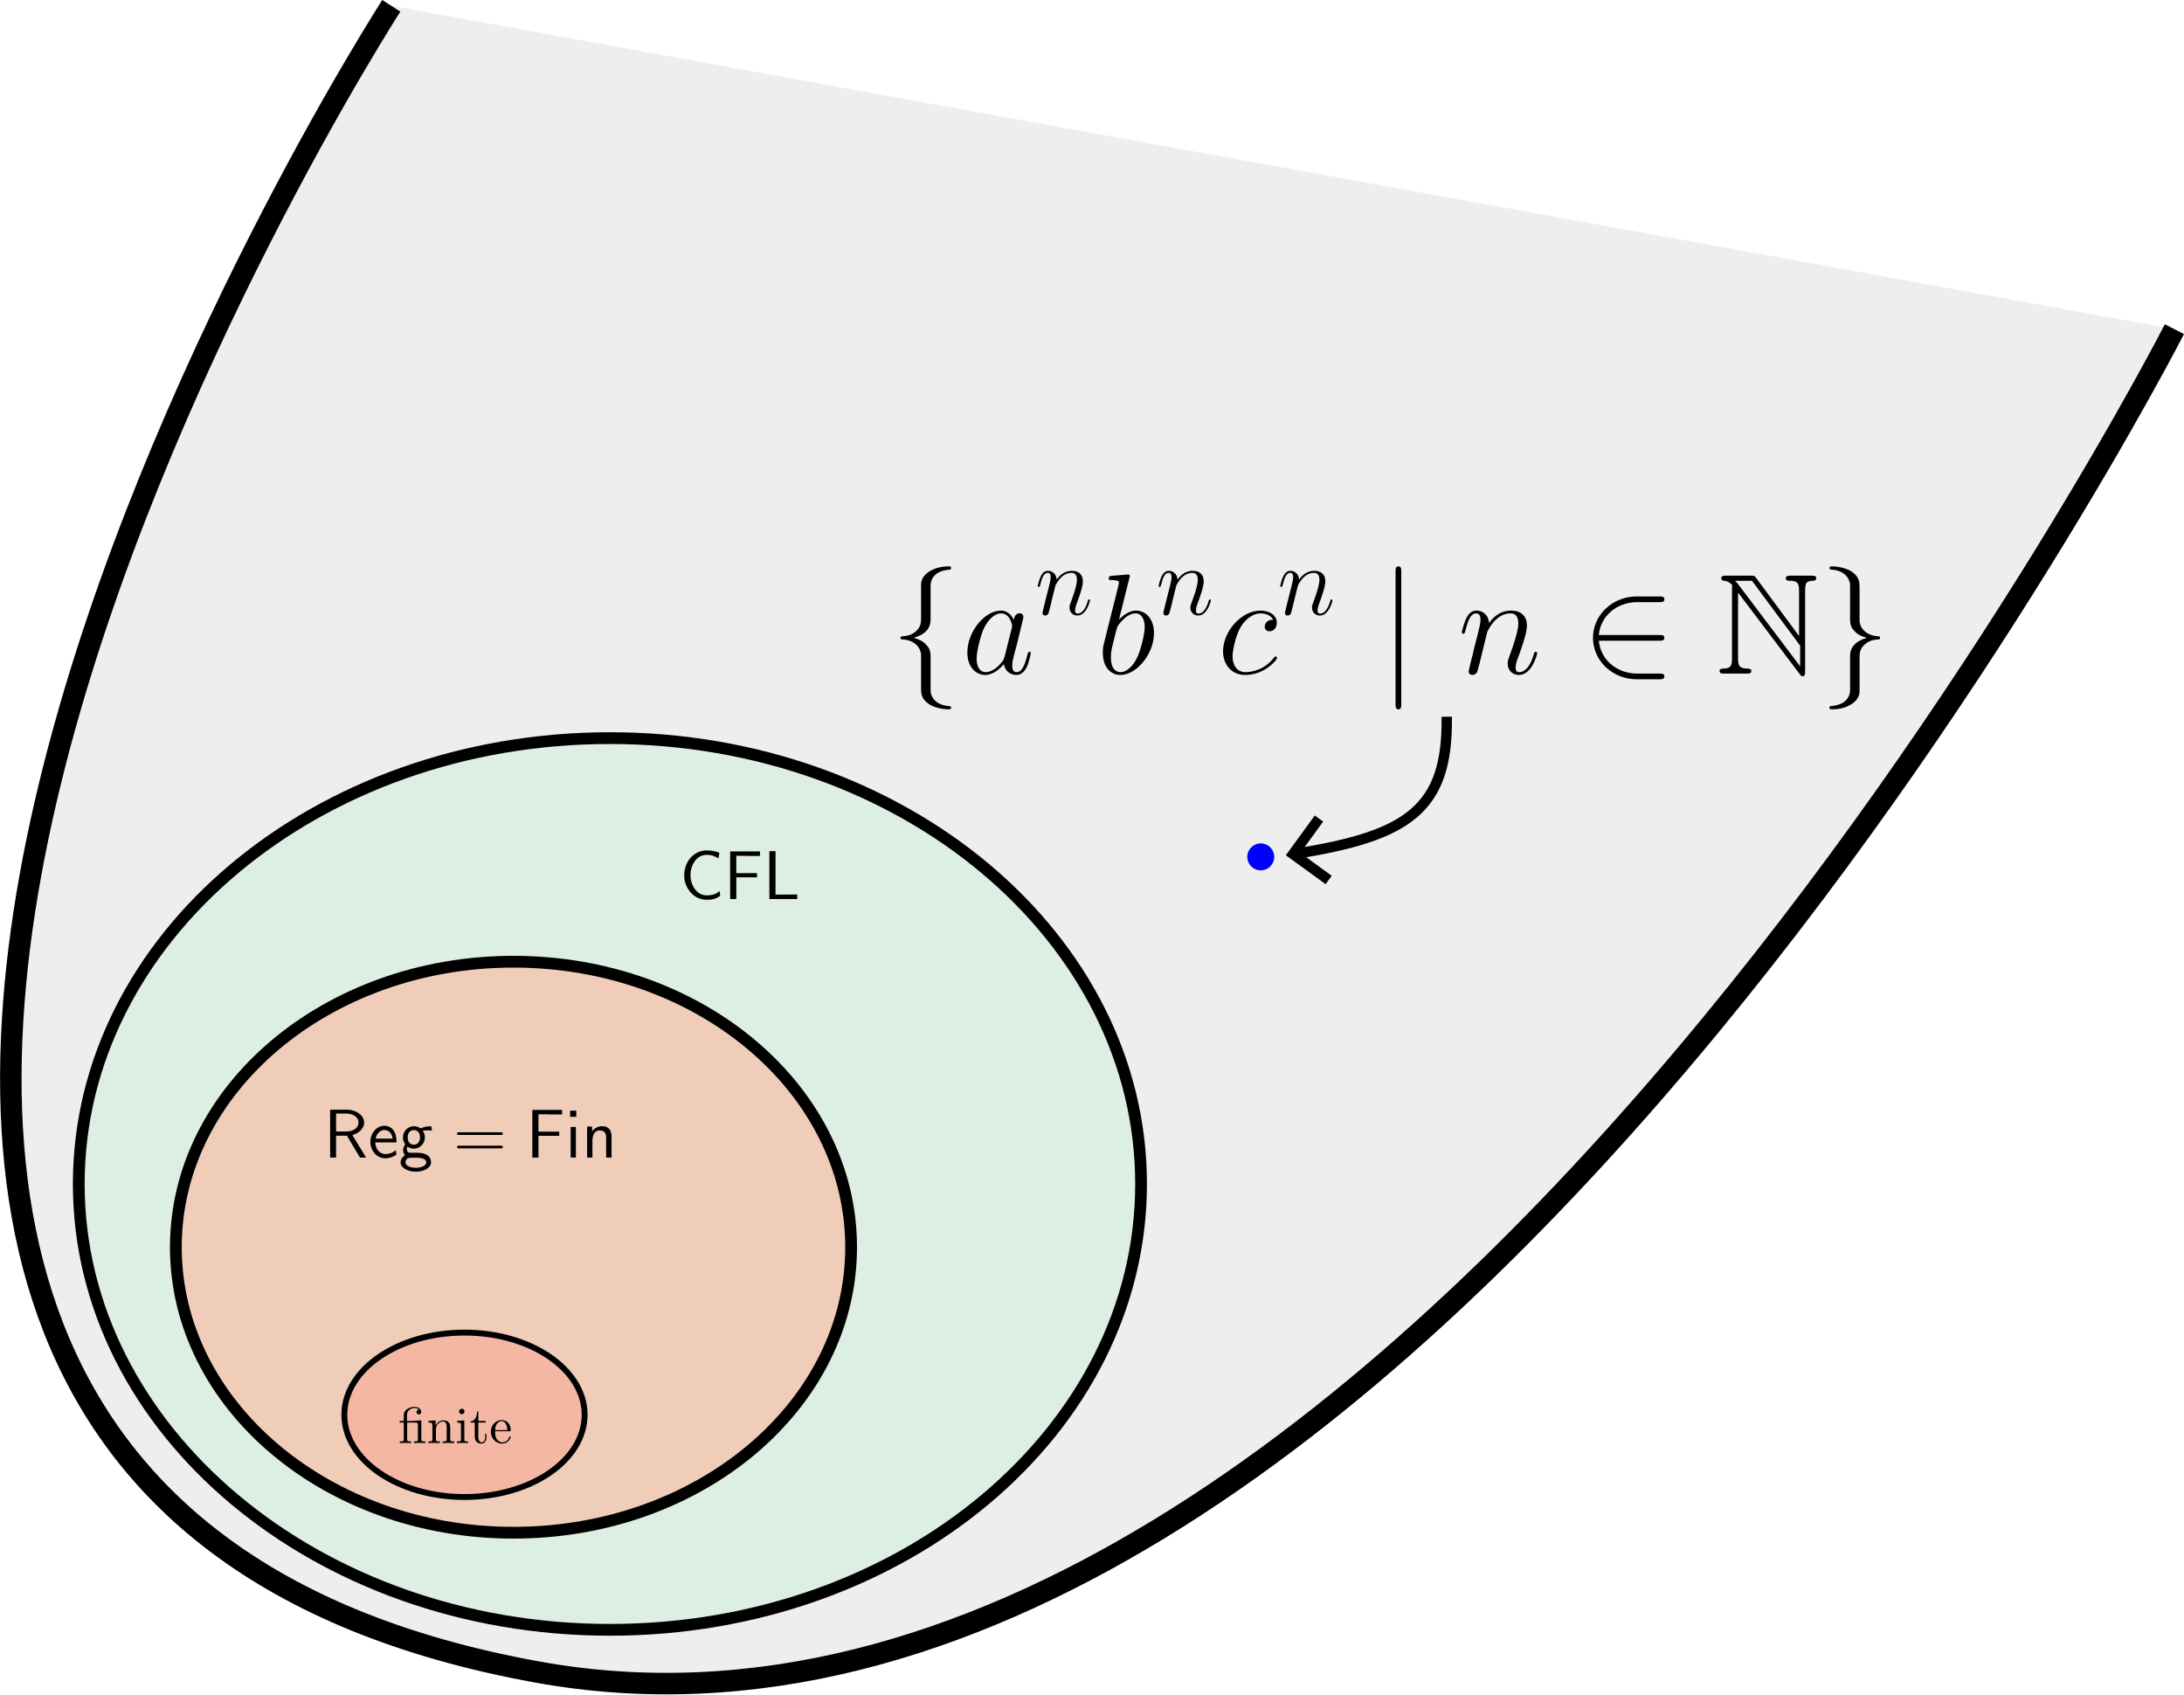
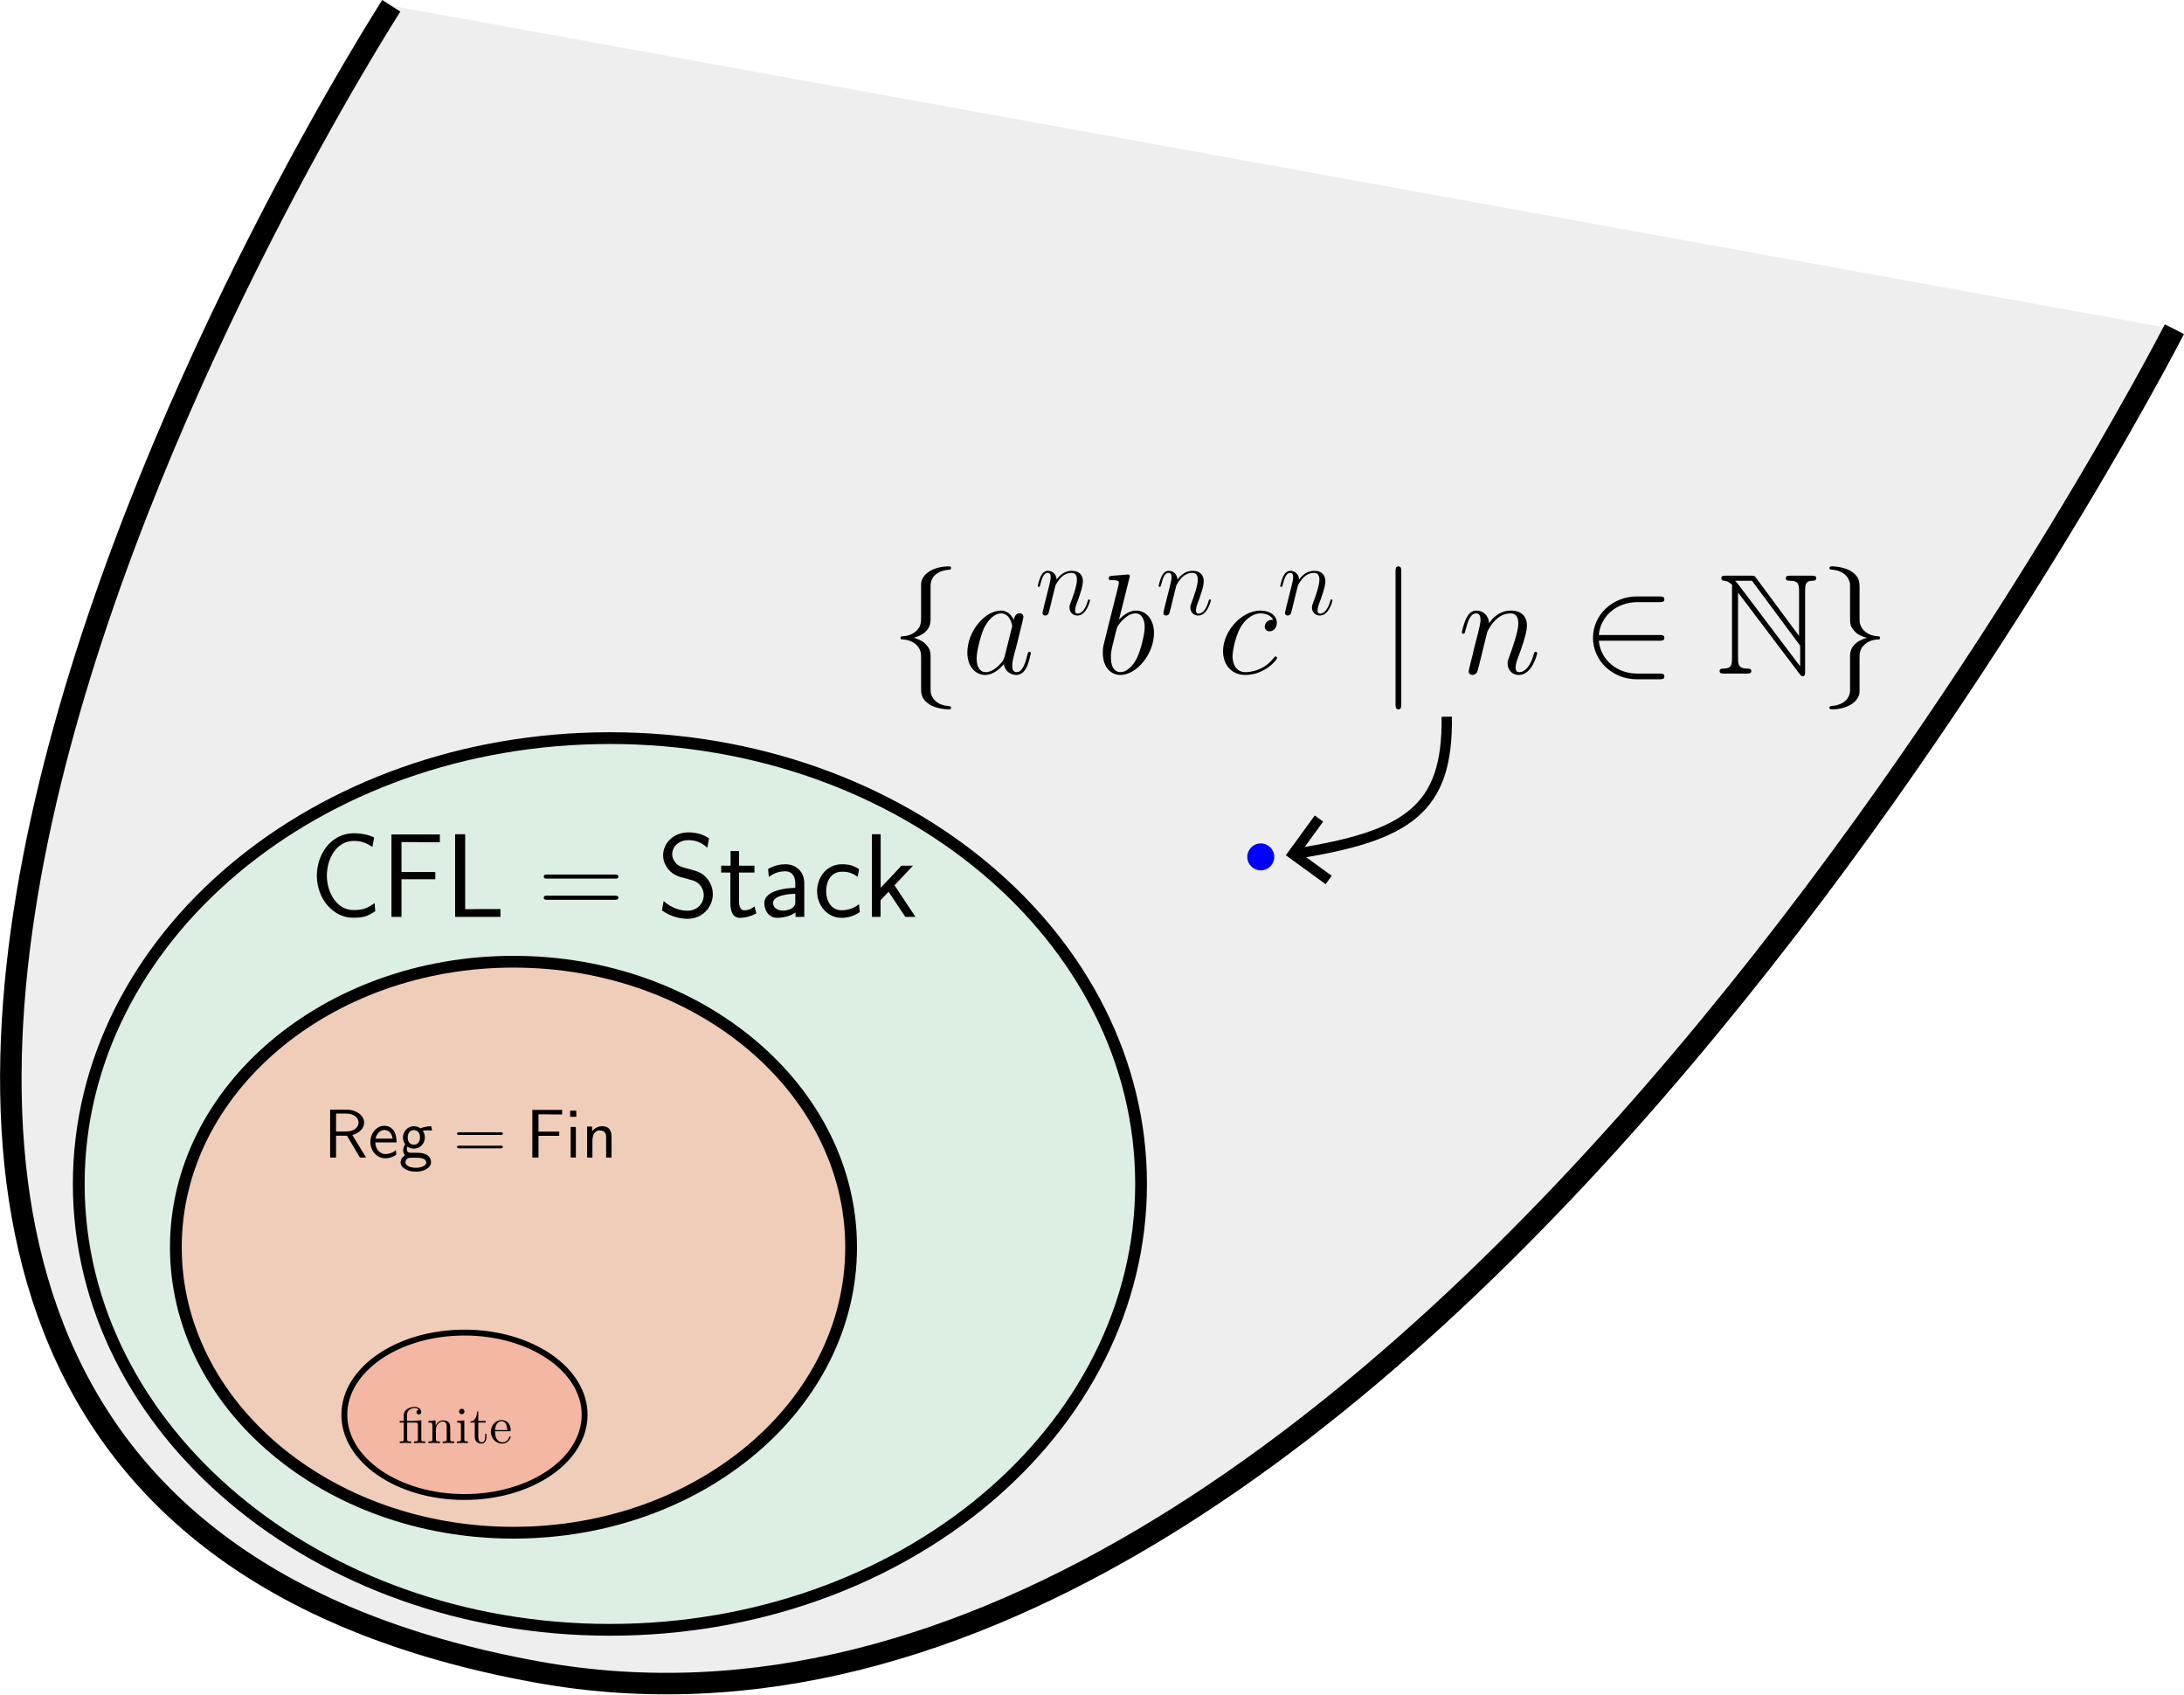
<svg xmlns="http://www.w3.org/2000/svg" width="111.454mm" height="86.455mm" viewBox="0 0 111.454 86.455" version="1.1" id="svg1">
  <defs id="defs1">
    <marker style="overflow:visible" id="ArrowWide" refX="0" refY="0" orient="auto-start-reverse" markerWidth="1" markerHeight="1" viewBox="0 0 1 1" preserveAspectRatio="xMidYMid">
      <path style="fill:none;stroke:context-stroke;stroke-width:1;stroke-linecap:butt" d="M 3,-3 0,0 3,3" transform="rotate(180,0.125,0)" id="path35" />
    </marker>
  </defs>
-   <g id="layer1" transform="translate(-16.95184,15.40182)">
+   <g id="layer1" transform="translate(-16.9518, 15.4018)">
    <path style="opacity:1;fill:#000e00;fill-opacity:0.072;stroke:#000000;stroke-width:1.097;stroke-dasharray:none;stroke-opacity:1" d="m 36.921,-15.105 c 0,0 -48.289,74.91 7.437,85.017 C 88.725,77.96 127.917,1.394 127.917,1.394" id="path1" />
    <ellipse style="opacity:1;fill:#00ff59;fill-opacity:0.072;stroke:#000000;stroke-width:0.6;stroke-dasharray:none;stroke-opacity:1" id="path4" ry="22.75" rx="27.106" cy="45.011" cx="48.077" />
    <ellipse style="opacity:1;fill:#ffb297;fill-opacity:0.548;stroke:#000000;stroke-width:0.6;stroke-dasharray:none;stroke-opacity:1" id="path2" cx="43.156" cy="48.238" rx="17.23" ry="14.568" />
    <g transform="translate(33.79889,41.22017)" id="g2">
      <g fill="#000000" fill-opacity="1" id="g9" transform="matrix(0.352778,0,0,0.352778,-1.03933,-0.701719)">
        <g id="use7" transform="translate(1.993,8.911)">
          <path d="M 4.172,-3.25 C 5.203,-3.547 5.875,-4.25 5.875,-5.062 5.875,-6.047 4.781,-6.922 3.359,-6.922 H 0.953 V 0 H 1.812 V -3.156 H 3.391 L 5.266,0 H 6.156 Z M 1.812,-3.766 v -2.594 H 3.25 c 1.156,0 1.812,0.594 1.812,1.297 0,0.703 -0.641,1.297 -1.812,1.297 z m 0,0" id="path13" />
        </g>
        <g id="use8" transform="translate(8.426847,8.911)">
          <path d="M 4.125,-2.188 C 4.125,-2.516 4.109,-3.266 3.734,-3.875 3.312,-4.484 2.719,-4.594 2.359,-4.594 1.25,-4.594 0.344,-3.531 0.344,-2.25 c 0,1.312 0.969,2.359 2.156,2.359 0.625,0 1.203,-0.234 1.594,-0.516 L 4.031,-1.062 C 3.406,-0.531 2.734,-0.5 2.516,-0.5 1.719,-0.5 1.078,-1.203 1.047,-2.188 Z M 1.094,-2.734 c 0.156,-0.75 0.688,-1.25 1.266,-1.25 0.516,0 1.062,0.328 1.203,1.25 z m 0,0" id="path14" />
        </g>
        <g id="use9" transform="translate(12.85423,8.911)">
          <path d="M 3.516,-3.891 C 3.734,-3.891 4,-3.938 4.25,-3.938 c 0.172,0 0.562,0.031 0.578,0.031 l -0.109,-0.625 c -0.688,0 -1.266,0.188 -1.562,0.312 -0.219,-0.172 -0.547,-0.312 -0.953,-0.312 -0.859,0 -1.578,0.719 -1.578,1.625 0,0.359 0.125,0.719 0.328,0.984 C 0.656,-1.516 0.656,-1.125 0.656,-1.078 0.656,-0.812 0.75,-0.531 0.922,-0.312 0.406,-0.016 0.281,0.453 0.281,0.703 c 0,0.75 0.984,1.344 2.203,1.344 1.219,0 2.203,-0.578 2.203,-1.344 C 4.688,-0.688 3.031,-0.688 2.641,-0.688 h -0.875 c -0.125,0 -0.578,0 -0.578,-0.531 0,-0.109 0.031,-0.266 0.109,-0.359 0.203,0.156 0.531,0.297 0.906,0.297 0.891,0 1.594,-0.75 1.594,-1.625 0,-0.484 -0.219,-0.859 -0.328,-1 z m -1.312,2.031 c -0.375,0 -0.891,-0.219 -0.891,-1.047 0,-0.828 0.516,-1.062 0.891,-1.062 0.422,0 0.891,0.281 0.891,1.062 0,0.766 -0.469,1.047 -0.891,1.047 z M 2.656,0.031 c 0.219,0 1.344,0 1.344,0.688 0,0.438 -0.688,0.766 -1.5,0.766 -0.812,0 -1.516,-0.312 -1.516,-0.781 0,-0.031 0,-0.672 0.766,-0.672 z m 0,0" id="path15" />
        </g>
      </g>
      <g fill="#000000" fill-opacity="1" id="g10" transform="matrix(0.352778,0,0,0.352778,-1.03933,-0.701719)">
        <g id="use10" transform="translate(20.742,8.911)">
          <path d="m 6.844,-3.266 c 0.156,0 0.344,0 0.344,-0.188 C 7.188,-3.656 7,-3.656 6.859,-3.656 h -5.969 c -0.141,0 -0.328,0 -0.328,0.203 0,0.188 0.188,0.188 0.328,0.188 z m 0.016,1.938 c 0.141,0 0.328,0 0.328,-0.203 0,-0.188 -0.188,-0.188 -0.344,-0.188 H 0.891 c -0.141,0 -0.328,0 -0.328,0.188 0,0.203 0.188,0.203 0.328,0.203 z m 0,0" id="path16" />
        </g>
      </g>
      <g fill="#000000" fill-opacity="1" id="g13" transform="matrix(0.352778,0,0,0.352778,-1.03933,-0.701719)">
        <g id="use11" transform="translate(31.258,8.911)">
          <path d="M 4.828,-3.141 V -3.75 h -3 v -2.5 H 3.125 c 0.125,0 0.25,0.016 0.359,0.016 H 5.25 v -0.656 H 0.938 V 0 h 0.891 v -3.141 z m 0,0" id="path17" />
        </g>
        <g id="use12" transform="translate(36.9307,8.911)">
          <path d="M 1.625,-6.781 H 0.734 v 0.891 H 1.625 Z m -0.062,2.359 h -0.75 V 0 h 0.75 z m 0,0" id="path18" />
        </g>
        <g id="use13" transform="translate(39.31077,8.911)">
          <path d="m 4.344,-2.969 c 0,-0.656 -0.156,-1.562 -1.375,-1.562 -0.891,0 -1.391,0.672 -1.438,0.75 V -4.484 H 0.812 V 0 h 0.766 v -2.438 c 0,-0.656 0.25,-1.484 1.016,-1.484 0.953,0 0.969,0.703 0.969,1.016 V 0 h 0.781 z m 0,0" id="path19" />
        </g>
      </g>
    </g>
    <ellipse style="opacity:1;fill:#ff7259;fill-opacity:0.227;stroke:#000000;stroke-width:0.3;stroke-dasharray:none;stroke-opacity:1" id="path3" cx="40.655" cy="56.789" rx="6.131" ry="4.195" />
    <g transform="matrix(0.7438225,0,0,0.7438225,37.34818,56.38531)" id="g3">
      <g fill="#000000" fill-opacity="1" id="g9-1" transform="matrix(0.352778,0,0,0.352778,-0.796793,-0.663134)">
        <g id="use5" transform="translate(1.993,8.911)">
          <path d="m 3.297,-3.984 c 0.453,0 0.516,0.125 0.516,0.531 V -0.75 c 0,0.438 -0.109,0.438 -0.766,0.438 V 0 c 0.328,-0.016 0.844,-0.031 1.094,-0.031 0.25,0 0.75,0.016 1.109,0.031 v -0.312 c -0.672,0 -0.781,0 -0.781,-0.438 v -3.672 l -1.25,0.094 C 3.062,-4.312 3.047,-4.312 3.047,-4.312 3.016,-4.297 3,-4.297 2.859,-4.297 H 1.688 v -1.125 c 0,-0.984 0.859,-1.391 1.469,-1.391 0.297,0 0.656,0.109 0.859,0.328 -0.406,0.031 -0.469,0.297 -0.469,0.469 C 3.547,-5.688 3.812,-5.562 4,-5.562 c 0.234,0 0.453,-0.156 0.453,-0.453 0,-0.594 -0.547,-1.016 -1.281,-1.016 C 2.25,-7.031 1.062,-6.516 1.062,-5.438 v 1.141 H 0.266 v 0.312 H 1.062 V -0.75 c 0,0.438 -0.109,0.438 -0.781,0.438 V 0 C 0.609,-0.016 1.141,-0.031 1.391,-0.031 1.641,-0.031 2.125,-0.016 2.5,0 v -0.312 c -0.672,0 -0.781,0 -0.781,-0.438 v -3.234 z m 0,0" id="path9" />
        </g>
        <g id="use6" transform="translate(7.528221,8.911)">
          <path d="M 1.094,-3.422 V -0.75 c 0,0.438 -0.109,0.438 -0.781,0.438 V 0 c 0.359,-0.016 0.859,-0.031 1.141,-0.031 0.25,0 0.766,0.016 1.109,0.031 v -0.312 c -0.672,0 -0.781,0 -0.781,-0.438 V -2.594 C 1.781,-3.625 2.5,-4.188 3.125,-4.188 c 0.641,0 0.75,0.531 0.75,1.109 V -0.75 c 0,0.438 -0.109,0.438 -0.781,0.438 V 0 c 0.344,-0.016 0.859,-0.031 1.125,-0.031 0.25,0 0.781,0.016 1.109,0.031 v -0.312 c -0.516,0 -0.766,0 -0.766,-0.297 v -1.906 c 0,-0.859 0,-1.156 -0.312,-1.516 -0.141,-0.172 -0.469,-0.375 -1.047,-0.375 C 2.469,-4.406 2,-3.984 1.719,-3.359 V -4.406 L 0.312,-4.297 v 0.312 c 0.703,0 0.781,0.062 0.781,0.562 z m 0,0" id="path10" />
        </g>
        <g id="use7-1" transform="translate(13.06344,8.911)">
          <path d="M 1.766,-4.406 0.375,-4.297 v 0.312 c 0.641,0 0.734,0.062 0.734,0.547 V -0.75 c 0,0.438 -0.109,0.438 -0.781,0.438 V 0 C 0.641,-0.016 1.188,-0.031 1.422,-0.031 1.781,-0.031 2.125,-0.016 2.469,0 v -0.312 c -0.672,0 -0.703,-0.047 -0.703,-0.438 z m 0.031,-1.734 c 0,-0.312 -0.234,-0.531 -0.516,-0.531 -0.312,0 -0.531,0.266 -0.531,0.531 0,0.266 0.219,0.531 0.531,0.531 0.281,0 0.516,-0.219 0.516,-0.531 z m 0,0" id="path11" />
        </g>
        <g id="use8-1" transform="translate(15.83105,8.911)">
          <path d="m 1.719,-3.984 h 1.438 v -0.312 H 1.719 V -6.125 h -0.25 c 0,0.812 -0.297,1.875 -1.281,1.922 v 0.219 h 0.844 v 2.75 c 0,1.219 0.938,1.344 1.297,1.344 0.703,0 0.984,-0.703 0.984,-1.344 v -0.562 h -0.25 V -1.25 c 0,0.734 -0.297,1.109 -0.672,1.109 -0.672,0 -0.672,-0.906 -0.672,-1.078 z m 0,0" id="path12" />
        </g>
        <g id="use9-1" transform="translate(19.70551,8.911)">
          <path d="M 1.109,-2.516 C 1.172,-4 2.016,-4.25 2.359,-4.25 c 1.016,0 1.125,1.344 1.125,1.734 z m 0,0.219 h 2.781 c 0.219,0 0.25,0 0.25,-0.219 0,-0.984 -0.547,-1.953 -1.781,-1.953 -1.156,0 -2.078,1.031 -2.078,2.281 0,1.328 1.047,2.297 2.188,2.297 C 3.688,0.109 4.141,-1 4.141,-1.188 4.141,-1.281 4.062,-1.312 4,-1.312 c -0.078,0 -0.109,0.062 -0.125,0.141 -0.344,1.031 -1.25,1.031 -1.344,1.031 -0.5,0 -0.891,-0.297 -1.125,-0.672 -0.297,-0.469 -0.297,-1.125 -0.297,-1.484 z m 0,0" id="path13-1" />
        </g>
      </g>
    </g>
-     <g transform="translate(51.86799,27.991)" id="g4">
-       <g fill="#000000" fill-opacity="1" id="g5" transform="matrix(0.352778,0,0,0.352778,-0.934597,-0.663134)">
-         <g id="use3" transform="translate(1.993,8.911)">
-           <path d="M 5.797,-1.141 C 5.219,-0.75 4.875,-0.531 3.891,-0.531 c -1.438,0 -2.328,-1.5 -2.328,-2.938 0,-1.359 0.812,-2.922 2.344,-2.922 0.703,0 1.156,0.172 1.703,0.516 L 5.75,-6.688 C 5.328,-6.891 4.562,-7.031 3.922,-7.031 c -1.844,0 -3.266,1.562 -3.266,3.656 0,1.578 1.188,3.484 3.266,3.484 0.906,0 1.297,-0.156 1.938,-0.562 z m 0,0" id="path5" />
+     <g transform="translate(33.12008,27.07093)" id="g15">
+       <g fill="#000000" fill-opacity="1" id="g11" transform="matrix(0.352778,0,0,0.352778,-1.07791,-0.609688)">
+         <g id="g5" transform="translate(1.993,13.947)">
+           <path d="m 9.422,-1.984 c -1.156,0.781 -1.688,1 -3.078,1 -2.422,0 -3.828,-2.594 -3.828,-4.969 0,-2.531 1.438,-5.031 3.891,-5.031 1.094,0 1.828,0.312 2.703,0.859 l 0.234,-1.359 c -0.828,-0.406 -1.875,-0.609 -2.922,-0.609 -3.312,0 -5.359,3.047 -5.359,6.141 C 1.062,-2.562 3.5,0.125 6.25,0.125 c 1.484,0 2,-0.125 3.266,-0.938 z m 0,0" id="path5" />
        </g>
-         <g id="use4" transform="translate(8.358105,8.911)">
-           <path d="M 4.828,-3.141 V -3.75 h -3 v -2.5 H 3.125 c 0.125,0 0.25,0.016 0.359,0.016 H 5.25 v -0.656 H 0.938 V 0 h 0.891 v -3.141 z m 0,0" id="path6" />
+         <g id="g6" transform="translate(12.33601,13.947)">
+           <path d="M 7.859,-5.438 V -6.484 H 2.969 V -10.812 H 5.062 c 0.203,0 0.406,0.016 0.625,0.016 h 2.828 v -1.125 h -7 V 0 H 2.969 v -5.438 z m 0,0" id="path6" />
        </g>
-         <g id="use5-1" transform="translate(14.03081,8.911)">
-           <path d="M 1.828,-6.922 H 0.938 V 0 h 4.031 v -0.656 c -0.875,0.016 -1.766,0.016 -2.656,0.016 H 1.828 Z m 0,0" id="path7" />
+         <g id="g7" transform="translate(21.54453,13.947)">
+           <path d="m 4.5,-1.125 c -0.219,0 -0.422,0.016 -0.625,0.016 H 2.969 v -10.844 H 1.516 V 0 h 6.562 v -1.125 z m 0,0" id="path7" />
+         </g>
+       </g>
+       <g fill="#000000" fill-opacity="1" id="g12" transform="matrix(0.352778,0,0,0.352778,-1.07791,-0.609688)">
+         <g id="g8" transform="translate(35.085,13.947)">
+           <path d="m 11.078,-5.531 c 0.25,0 0.516,0 0.516,-0.281 C 11.594,-6.125 11.297,-6.125 11,-6.125 H 1.375 c -0.297,0 -0.578,0 -0.578,0.312 0,0.281 0.25,0.281 0.516,0.281 z M 11,-2.469 c 0.297,0 0.594,0 0.594,-0.297 0,-0.297 -0.266,-0.297 -0.516,-0.297 H 1.312 c -0.266,0 -0.516,0 -0.516,0.297 0,0.297 0.281,0.297 0.578,0.297 z m 0,0" id="path20" />
+         </g>
+       </g>
+       <g fill="#000000" fill-opacity="1" id="g17" transform="matrix(0.352778,0,0,0.352778,-1.07791,-0.609688)">
+         <g id="g14" transform="translate(52.259,13.947)">
+           <path d="m 7.531,-11.375 c -0.766,-0.453 -1.594,-0.844 -2.984,-0.844 -2.219,0 -3.656,1.625 -3.656,3.297 0,0.656 0.188,1.391 0.859,2.156 0.672,0.75 1.438,0.969 2.406,1.203 0.391,0.109 1.062,0.297 1.188,0.344 0.953,0.375 1.422,1.266 1.422,2.078 0,1.094 -0.844,2.25 -2.344,2.25 -0.516,0 -2.031,-0.094 -3.453,-1.406 l -0.25,1.359 c 1.422,1.047 2.953,1.219 3.719,1.219 2.125,0 3.641,-1.672 3.641,-3.562 0,-0.703 -0.203,-1.578 -0.938,-2.391 C 6.438,-6.438 5.812,-6.609 4.406,-6.984 3.594,-7.203 3.078,-7.328 2.656,-7.875 2.359,-8.25 2.203,-8.609 2.203,-9.078 c 0,-0.953 0.828,-2.016 2.344,-2.016 0.75,0 1.734,0.156 2.734,1.094 z m 0,0" id="path21" />
+         </g>
+         <g id="use14" transform="translate(61.25232,13.947)">
+           <path d="m 2.875,-6.406 h 2.234 v -1 H 2.875 V -9.516 H 1.656 V -7.406 H 0.297 v 1 H 1.625 v 4.359 c 0,0.984 0.219,2.188 1.359,2.188 0.859,0 1.641,-0.25 2.406,-0.641 l -0.281,-1.016 c -0.406,0.359 -0.906,0.562 -1.438,0.562 C 2.906,-0.953 2.875,-1.906 2.875,-2.344 Z m 0,0" id="path22" />
+         </g>
+         <g id="use15" transform="translate(67.09868,13.947)">
+           <path d="m 6.469,-4.875 c 0,-1.609 -1.141,-2.734 -2.703,-2.734 -0.75,0 -1.578,0.141 -2.531,0.688 L 1.344,-5.781 c 0.438,-0.312 1.172,-0.812 2.406,-0.812 0.875,0 1.422,0.672 1.422,1.734 v 0.656 c -2.766,0.094 -4.484,0.875 -4.484,2.234 0,0.719 0.438,2.109 1.859,2.109 0.266,0 1.656,-0.031 2.656,-0.781 V 0 H 6.469 Z m -1.297,2.609 c 0,0.297 0,0.719 -0.516,1.031 -0.453,0.281 -1.016,0.328 -1.266,0.328 -0.859,0 -1.438,-0.484 -1.438,-1.094 0,-1.203 2.672,-1.328 3.219,-1.344 z m 0,0" id="path23" />
+         </g>
+         <g id="use16" transform="translate(74.8611,13.947)">
+           <path d="m 6.625,-6.875 c 0,-0.109 -0.781,-0.453 -1,-0.531 -0.562,-0.203 -1.281,-0.203 -1.469,-0.203 -2.25,0 -3.594,1.938 -3.594,3.906 0,2.062 1.5,3.844 3.516,3.844 1.156,0 1.984,-0.375 2.656,-0.828 L 6.625,-1.828 C 5.891,-1.25 5.031,-0.953 4.094,-0.953 2.75,-0.953 1.875,-2.125 1.875,-3.719 c 0,-1.234 0.562,-2.812 2.297,-2.812 0.938,0 1.469,0.188 2.266,0.734 z m 0,0" id="path24" />
+         </g>
+         <g id="use17" transform="translate(82.05714,13.947)">
+           <path d="M 4.562,-4.562 7.234,-7.406 H 5.578 L 2.562,-4.203 v -7.75 H 1.297 V 0 h 1.25 V -2.406 L 3.703,-3.641 6.125,0 h 1.469 z m 0,0" id="path25" />
        </g>
      </g>
    </g>
  </g>
  <circle style="fill:#0000ff;fill-opacity:1;stroke:none;stroke-width:0.529;stroke-opacity:0.073" id="path8" cx="64.339" cy="43.723" r="0.688" />
-   <g transform="translate(45.95179,28.90062)" id="g27">
-     <g fill="#000000" fill-opacity="1" id="g11" transform="matrix(0.352778,0,0,0.352778,-54.4503,-4.02131)">
-       <g id="g8" transform="translate(152.863,26.899)">
-         <path d="m 5.844,-12.75 c 0,-0.828 0.531,-2.141 2.797,-2.281 C 8.734,-15.062 8.812,-15.141 8.812,-15.266 8.812,-15.5 8.656,-15.5 8.422,-15.5 c -2.062,0 -3.938,1.062 -3.953,2.594 v 4.703 c 0,0.812 0,1.469 -0.828,2.156 -0.734,0.594 -1.516,0.641 -1.969,0.656 -0.109,0.016 -0.188,0.109 -0.188,0.219 0,0.219 0.125,0.219 0.328,0.234 1.375,0.078 2.359,0.828 2.594,1.844 0.062,0.219 0.062,0.266 0.062,1 V 2 c 0,0.875 0,1.531 0.984,2.312 0.812,0.625 2.172,0.859 2.969,0.859 0.234,0 0.391,0 0.391,-0.234 C 8.812,4.734 8.703,4.734 8.484,4.703 7.188,4.625 6.172,3.969 5.906,2.906 5.844,2.734 5.844,2.688 5.844,1.938 v -4.328 c 0,-0.953 -0.156,-1.312 -0.828,-1.969 C 4.578,-4.797 3.984,-5 3.406,-5.172 5.109,-5.641 5.844,-6.594 5.844,-7.781 Z m 0,0" id="path22" />
+   <g transform="translate(45.95179,28.90062)" id="g39">
+     <g fill="#000000" fill-opacity="1" id="g27" transform="matrix(0.352778,0,0,0.352778,-54.4503,-4.02131)">
+       <g id="g26" transform="translate(152.863,26.899)">
+         <path d="m 5.844,-12.75 c 0,-0.828 0.531,-2.141 2.797,-2.281 C 8.734,-15.062 8.812,-15.141 8.812,-15.266 8.812,-15.5 8.656,-15.5 8.422,-15.5 c -2.062,0 -3.938,1.062 -3.953,2.594 v 4.703 c 0,0.812 0,1.469 -0.828,2.156 -0.734,0.594 -1.516,0.641 -1.969,0.656 -0.109,0.016 -0.188,0.109 -0.188,0.219 0,0.219 0.125,0.219 0.328,0.234 1.375,0.078 2.359,0.828 2.594,1.844 0.062,0.219 0.062,0.266 0.062,1 V 2 c 0,0.875 0,1.531 0.984,2.312 0.812,0.625 2.172,0.859 2.969,0.859 0.234,0 0.391,0 0.391,-0.234 C 8.812,4.734 8.703,4.734 8.484,4.703 7.188,4.625 6.172,3.969 5.906,2.906 5.844,2.734 5.844,2.688 5.844,1.938 v -4.328 c 0,-0.953 -0.156,-1.312 -0.828,-1.969 C 4.578,-4.797 3.984,-5 3.406,-5.172 5.109,-5.641 5.844,-6.594 5.844,-7.781 Z m 0,0" id="path26" />
      </g>
    </g>
-     <g fill="#000000" fill-opacity="1" id="g14" transform="matrix(0.352778,0,0,0.352778,-54.4503,-4.02131)">
-       <g id="g12" transform="translate(163.195,26.899)">
-         <path d="m 6.219,-2.453 c -0.109,0.344 -0.109,0.391 -0.391,0.781 -0.453,0.578 -1.359,1.469 -2.344,1.469 -0.844,0 -1.312,-0.766 -1.312,-1.984 0,-1.141 0.641,-3.453 1.031,-4.312 C 3.906,-7.953 4.875,-8.703 5.688,-8.703 c 1.359,0 1.625,1.703 1.625,1.859 0,0.031 -0.062,0.297 -0.078,0.344 z M 7.547,-7.75 C 7.312,-8.281 6.75,-9.109 5.688,-9.109 c -2.344,0 -4.859,3.016 -4.859,6.078 0,2.047 1.203,3.234 2.594,3.234 1.141,0 2.109,-0.891 2.688,-1.562 0.219,1.219 1.188,1.562 1.797,1.562 0.625,0 1.125,-0.375 1.5,-1.109 0.328,-0.703 0.609,-1.969 0.609,-2.047 0,-0.109 -0.078,-0.188 -0.203,-0.188 -0.188,0 -0.203,0.109 -0.297,0.406 -0.297,1.219 -0.703,2.531 -1.547,2.531 -0.594,0 -0.641,-0.547 -0.641,-0.953 0,-0.469 0.062,-0.703 0.25,-1.516 0.141,-0.516 0.25,-0.969 0.422,-1.562 0.766,-3.094 0.938,-3.844 0.938,-3.969 0,-0.281 -0.219,-0.516 -0.531,-0.516 C 7.75,-8.719 7.578,-8 7.547,-7.75 Z m 0,0" id="path23" />
+     <g fill="#000000" fill-opacity="1" id="g29" transform="matrix(0.352778,0,0,0.352778,-54.4503,-4.02131)">
+       <g id="g28" transform="translate(163.195,26.899)">
+         <path d="m 6.219,-2.453 c -0.109,0.344 -0.109,0.391 -0.391,0.781 -0.453,0.578 -1.359,1.469 -2.344,1.469 -0.844,0 -1.312,-0.766 -1.312,-1.984 0,-1.141 0.641,-3.453 1.031,-4.312 C 3.906,-7.953 4.875,-8.703 5.688,-8.703 c 1.359,0 1.625,1.703 1.625,1.859 0,0.031 -0.062,0.297 -0.078,0.344 z M 7.547,-7.75 C 7.312,-8.281 6.75,-9.109 5.688,-9.109 c -2.344,0 -4.859,3.016 -4.859,6.078 0,2.047 1.203,3.234 2.594,3.234 1.141,0 2.109,-0.891 2.688,-1.562 0.219,1.219 1.188,1.562 1.797,1.562 0.625,0 1.125,-0.375 1.5,-1.109 0.328,-0.703 0.609,-1.969 0.609,-2.047 0,-0.109 -0.078,-0.188 -0.203,-0.188 -0.188,0 -0.203,0.109 -0.297,0.406 -0.297,1.219 -0.703,2.531 -1.547,2.531 -0.594,0 -0.641,-0.547 -0.641,-0.953 0,-0.469 0.062,-0.703 0.25,-1.516 0.141,-0.516 0.25,-0.969 0.422,-1.562 0.766,-3.094 0.938,-3.844 0.938,-3.969 0,-0.281 -0.219,-0.516 -0.531,-0.516 C 7.75,-8.719 7.578,-8 7.547,-7.75 Z m 0,0" id="path27" />
      </g>
    </g>
    <g fill="#000000" fill-opacity="1" id="g16" transform="matrix(0.352778,0,0,0.352778,-54.4503,-4.02131)">
-       <g id="g15" transform="translate(173.815,18.367)">
-         <path d="M 2.953,-4.203 C 2.984,-4.281 3.344,-5 3.875,-5.469 c 0.375,-0.344 0.859,-0.562 1.422,-0.562 0.562,0 0.766,0.422 0.766,1 0,0.812 -0.578,2.453 -0.875,3.219 -0.125,0.344 -0.203,0.531 -0.203,0.797 0,0.641 0.453,1.156 1.141,1.156 1.328,0 1.828,-2.109 1.828,-2.188 C 7.953,-2.125 7.906,-2.188 7.812,-2.188 c -0.125,0 -0.141,0.047 -0.203,0.297 -0.344,1.172 -0.875,1.75 -1.438,1.75 -0.141,0 -0.375,-0.016 -0.375,-0.469 0,-0.359 0.156,-0.797 0.234,-1 C 6.328,-2.391 6.922,-4 6.922,-4.812 c 0,-0.875 -0.5,-1.516 -1.594,-1.516 -1.266,0 -1.938,0.906 -2.203,1.266 C 3.078,-5.875 2.5,-6.328 1.859,-6.328 c -0.453,0 -0.766,0.281 -1.016,0.766 -0.25,0.516 -0.453,1.375 -0.453,1.438 0,0.047 0.047,0.125 0.156,0.125 0.109,0 0.125,-0.016 0.219,-0.344 0.219,-0.875 0.484,-1.688 1.062,-1.688 0.328,0 0.438,0.219 0.438,0.656 0,0.312 -0.141,0.875 -0.25,1.312 L 1.625,-2.516 c -0.062,0.281 -0.219,0.922 -0.297,1.188 -0.094,0.359 -0.25,1.047 -0.25,1.109 0,0.203 0.156,0.359 0.375,0.359 0.172,0 0.375,-0.078 0.484,-0.297 0.031,-0.078 0.156,-0.578 0.234,-0.859 l 0.312,-1.297 z m 0,0" id="path24" />
+       <g id="g30" transform="translate(173.815,18.367)">
+         <path d="M 2.953,-4.203 C 2.984,-4.281 3.344,-5 3.875,-5.469 c 0.375,-0.344 0.859,-0.562 1.422,-0.562 0.562,0 0.766,0.422 0.766,1 0,0.812 -0.578,2.453 -0.875,3.219 -0.125,0.344 -0.203,0.531 -0.203,0.797 0,0.641 0.453,1.156 1.141,1.156 1.328,0 1.828,-2.109 1.828,-2.188 C 7.953,-2.125 7.906,-2.188 7.812,-2.188 c -0.125,0 -0.141,0.047 -0.203,0.297 -0.344,1.172 -0.875,1.75 -1.438,1.75 -0.141,0 -0.375,-0.016 -0.375,-0.469 0,-0.359 0.156,-0.797 0.234,-1 C 6.328,-2.391 6.922,-4 6.922,-4.812 c 0,-0.875 -0.5,-1.516 -1.594,-1.516 -1.266,0 -1.938,0.906 -2.203,1.266 C 3.078,-5.875 2.5,-6.328 1.859,-6.328 c -0.453,0 -0.766,0.281 -1.016,0.766 -0.25,0.516 -0.453,1.375 -0.453,1.438 0,0.047 0.047,0.125 0.156,0.125 0.109,0 0.125,-0.016 0.219,-0.344 0.219,-0.875 0.484,-1.688 1.062,-1.688 0.328,0 0.438,0.219 0.438,0.656 0,0.312 -0.141,0.875 -0.25,1.312 L 1.625,-2.516 c -0.062,0.281 -0.219,0.922 -0.297,1.188 -0.094,0.359 -0.25,1.047 -0.25,1.109 0,0.203 0.156,0.359 0.375,0.359 0.172,0 0.375,-0.078 0.484,-0.297 0.031,-0.078 0.156,-0.578 0.234,-0.859 l 0.312,-1.297 z m 0,0" id="path29" />
      </g>
    </g>
    <g fill="#000000" fill-opacity="1" id="g18" transform="matrix(0.352778,0,0,0.352778,-54.4503,-4.02131)">
-       <g id="g17" transform="translate(182.698,26.899)">
-         <path d="m 4.766,-13.812 c 0.031,-0.094 0.062,-0.219 0.062,-0.312 0,-0.203 -0.203,-0.203 -0.25,-0.203 -0.016,0 -0.75,0.047 -1.125,0.094 -0.359,0.016 -0.672,0.062 -1.031,0.078 -0.5,0.047 -0.641,0.062 -0.641,0.438 0,0.203 0.203,0.203 0.406,0.203 1.062,0 1.062,0.188 1.062,0.406 C 3.25,-12.969 3.078,-12.375 3,-12 l -0.5,1.984 C 2.297,-9.188 1.109,-4.5 1.031,-4.125 0.922,-3.609 0.922,-3.266 0.922,-3 c 0,2.109 1.188,3.203 2.531,3.203 2.391,0 4.875,-3.078 4.875,-6.062 0,-1.906 -1.078,-3.25 -2.625,-3.25 -1.078,0 -2.047,0.891 -2.438,1.297 z M 3.469,-0.203 c -0.656,0 -1.375,-0.5 -1.375,-2.109 0,-0.688 0.047,-1.078 0.422,-2.516 C 2.578,-5.109 2.906,-6.422 3,-6.688 c 0.031,-0.172 1.25,-2.016 2.656,-2.016 0.906,0 1.328,0.922 1.328,1.984 0,1 -0.578,3.328 -1.094,4.406 C 5.375,-1.203 4.422,-0.203 3.469,-0.203 Z m 0,0" id="path25" />
+       <g id="g31" transform="translate(182.698,26.899)">
+         <path d="m 4.766,-13.812 c 0.031,-0.094 0.062,-0.219 0.062,-0.312 0,-0.203 -0.203,-0.203 -0.25,-0.203 -0.016,0 -0.75,0.047 -1.125,0.094 -0.359,0.016 -0.672,0.062 -1.031,0.078 -0.5,0.047 -0.641,0.062 -0.641,0.438 0,0.203 0.203,0.203 0.406,0.203 1.062,0 1.062,0.188 1.062,0.406 C 3.25,-12.969 3.078,-12.375 3,-12 l -0.5,1.984 C 2.297,-9.188 1.109,-4.5 1.031,-4.125 0.922,-3.609 0.922,-3.266 0.922,-3 c 0,2.109 1.188,3.203 2.531,3.203 2.391,0 4.875,-3.078 4.875,-6.062 0,-1.906 -1.078,-3.25 -2.625,-3.25 -1.078,0 -2.047,0.891 -2.438,1.297 z M 3.469,-0.203 c -0.656,0 -1.375,-0.5 -1.375,-2.109 0,-0.688 0.047,-1.078 0.422,-2.516 C 2.578,-5.109 2.906,-6.422 3,-6.688 c 0.031,-0.172 1.25,-2.016 2.656,-2.016 0.906,0 1.328,0.922 1.328,1.984 0,1 -0.578,3.328 -1.094,4.406 C 5.375,-1.203 4.422,-0.203 3.469,-0.203 Z m 0,0" id="path30" />
      </g>
    </g>
    <g fill="#000000" fill-opacity="1" id="g19" transform="matrix(0.352778,0,0,0.352778,-54.4503,-4.02131)">
-       <g id="use14" transform="translate(191.3,18.367)">
-         <path d="M 2.953,-4.203 C 2.984,-4.281 3.344,-5 3.875,-5.469 c 0.375,-0.344 0.859,-0.562 1.422,-0.562 0.562,0 0.766,0.422 0.766,1 0,0.812 -0.578,2.453 -0.875,3.219 -0.125,0.344 -0.203,0.531 -0.203,0.797 0,0.641 0.453,1.156 1.141,1.156 1.328,0 1.828,-2.109 1.828,-2.188 C 7.953,-2.125 7.906,-2.188 7.812,-2.188 c -0.125,0 -0.141,0.047 -0.203,0.297 -0.344,1.172 -0.875,1.75 -1.438,1.75 -0.141,0 -0.375,-0.016 -0.375,-0.469 0,-0.359 0.156,-0.797 0.234,-1 C 6.328,-2.391 6.922,-4 6.922,-4.812 c 0,-0.875 -0.5,-1.516 -1.594,-1.516 -1.266,0 -1.938,0.906 -2.203,1.266 C 3.078,-5.875 2.5,-6.328 1.859,-6.328 c -0.453,0 -0.766,0.281 -1.016,0.766 -0.25,0.516 -0.453,1.375 -0.453,1.438 0,0.047 0.047,0.125 0.156,0.125 0.109,0 0.125,-0.016 0.219,-0.344 0.219,-0.875 0.484,-1.688 1.062,-1.688 0.328,0 0.438,0.219 0.438,0.656 0,0.312 -0.141,0.875 -0.25,1.312 L 1.625,-2.516 c -0.062,0.281 -0.219,0.922 -0.297,1.188 -0.094,0.359 -0.25,1.047 -0.25,1.109 0,0.203 0.156,0.359 0.375,0.359 0.172,0 0.375,-0.078 0.484,-0.297 0.031,-0.078 0.156,-0.578 0.234,-0.859 l 0.312,-1.297 z m 0,0" id="path26" />
+       <g id="g32" transform="translate(191.3,18.367)">
+         <path d="M 2.953,-4.203 C 2.984,-4.281 3.344,-5 3.875,-5.469 c 0.375,-0.344 0.859,-0.562 1.422,-0.562 0.562,0 0.766,0.422 0.766,1 0,0.812 -0.578,2.453 -0.875,3.219 -0.125,0.344 -0.203,0.531 -0.203,0.797 0,0.641 0.453,1.156 1.141,1.156 1.328,0 1.828,-2.109 1.828,-2.188 C 7.953,-2.125 7.906,-2.188 7.812,-2.188 c -0.125,0 -0.141,0.047 -0.203,0.297 -0.344,1.172 -0.875,1.75 -1.438,1.75 -0.141,0 -0.375,-0.016 -0.375,-0.469 0,-0.359 0.156,-0.797 0.234,-1 C 6.328,-2.391 6.922,-4 6.922,-4.812 c 0,-0.875 -0.5,-1.516 -1.594,-1.516 -1.266,0 -1.938,0.906 -2.203,1.266 C 3.078,-5.875 2.5,-6.328 1.859,-6.328 c -0.453,0 -0.766,0.281 -1.016,0.766 -0.25,0.516 -0.453,1.375 -0.453,1.438 0,0.047 0.047,0.125 0.156,0.125 0.109,0 0.125,-0.016 0.219,-0.344 0.219,-0.875 0.484,-1.688 1.062,-1.688 0.328,0 0.438,0.219 0.438,0.656 0,0.312 -0.141,0.875 -0.25,1.312 L 1.625,-2.516 c -0.062,0.281 -0.219,0.922 -0.297,1.188 -0.094,0.359 -0.25,1.047 -0.25,1.109 0,0.203 0.156,0.359 0.375,0.359 0.172,0 0.375,-0.078 0.484,-0.297 0.031,-0.078 0.156,-0.578 0.234,-0.859 l 0.312,-1.297 z m 0,0" id="path31" />
      </g>
    </g>
    <g fill="#000000" fill-opacity="1" id="g20" transform="matrix(0.352778,0,0,0.352778,-54.4503,-4.02131)">
-       <g id="use15" transform="translate(200.184,26.899)">
-         <path d="m 8.078,-7.766 c -0.391,0 -0.578,0 -0.875,0.25 -0.125,0.094 -0.344,0.406 -0.344,0.734 0,0.422 0.312,0.672 0.703,0.672 0.5,0 1.047,-0.422 1.047,-1.25 0,-0.984 -0.953,-1.75 -2.375,-1.75 -2.703,0 -5.406,2.953 -5.406,5.891 0,1.797 1.109,3.422 3.219,3.422 2.812,0 4.594,-2.188 4.594,-2.453 0,-0.125 -0.125,-0.234 -0.219,-0.234 -0.062,0 -0.078,0.031 -0.266,0.219 -1.312,1.75 -3.281,2.062 -4.062,2.062 -1.422,0 -1.891,-1.25 -1.891,-2.281 0,-0.719 0.359,-2.719 1.109,-4.125 0.531,-0.969 1.641,-2.094 2.953,-2.094 0.266,0 1.391,0.047 1.812,0.938 z m 0,0" id="path27" />
+       <g id="g33" transform="translate(200.184,26.899)">
+         <path d="m 8.078,-7.766 c -0.391,0 -0.578,0 -0.875,0.25 -0.125,0.094 -0.344,0.406 -0.344,0.734 0,0.422 0.312,0.672 0.703,0.672 0.5,0 1.047,-0.422 1.047,-1.25 0,-0.984 -0.953,-1.75 -2.375,-1.75 -2.703,0 -5.406,2.953 -5.406,5.891 0,1.797 1.109,3.422 3.219,3.422 2.812,0 4.594,-2.188 4.594,-2.453 0,-0.125 -0.125,-0.234 -0.219,-0.234 -0.062,0 -0.078,0.031 -0.266,0.219 -1.312,1.75 -3.281,2.062 -4.062,2.062 -1.422,0 -1.891,-1.25 -1.891,-2.281 0,-0.719 0.359,-2.719 1.109,-4.125 0.531,-0.969 1.641,-2.094 2.953,-2.094 0.266,0 1.391,0.047 1.812,0.938 z m 0,0" id="path32" />
      </g>
    </g>
    <g fill="#000000" fill-opacity="1" id="g21" transform="matrix(0.352778,0,0,0.352778,-54.4503,-4.02131)">
-       <g id="use16" transform="translate(208.891,18.367)">
+       <g id="g34" transform="translate(208.891,18.367)">
        <path d="M 2.953,-4.203 C 2.984,-4.281 3.344,-5 3.875,-5.469 c 0.375,-0.344 0.859,-0.562 1.422,-0.562 0.562,0 0.766,0.422 0.766,1 0,0.812 -0.578,2.453 -0.875,3.219 -0.125,0.344 -0.203,0.531 -0.203,0.797 0,0.641 0.453,1.156 1.141,1.156 1.328,0 1.828,-2.109 1.828,-2.188 C 7.953,-2.125 7.906,-2.188 7.812,-2.188 c -0.125,0 -0.141,0.047 -0.203,0.297 -0.344,1.172 -0.875,1.75 -1.438,1.75 -0.141,0 -0.375,-0.016 -0.375,-0.469 0,-0.359 0.156,-0.797 0.234,-1 C 6.328,-2.391 6.922,-4 6.922,-4.812 c 0,-0.875 -0.5,-1.516 -1.594,-1.516 -1.266,0 -1.938,0.906 -2.203,1.266 C 3.078,-5.875 2.5,-6.328 1.859,-6.328 c -0.453,0 -0.766,0.281 -1.016,0.766 -0.25,0.516 -0.453,1.375 -0.453,1.438 0,0.047 0.047,0.125 0.156,0.125 0.109,0 0.125,-0.016 0.219,-0.344 0.219,-0.875 0.484,-1.688 1.062,-1.688 0.328,0 0.438,0.219 0.438,0.656 0,0.312 -0.141,0.875 -0.25,1.312 L 1.625,-2.516 c -0.062,0.281 -0.219,0.922 -0.297,1.188 -0.094,0.359 -0.25,1.047 -0.25,1.109 0,0.203 0.156,0.359 0.375,0.359 0.172,0 0.375,-0.078 0.484,-0.297 0.031,-0.078 0.156,-0.578 0.234,-0.859 l 0.312,-1.297 z m 0,0" id="path28" />
      </g>
    </g>
    <g fill="#000000" fill-opacity="1" id="g22" transform="matrix(0.352778,0,0,0.352778,-54.4503,-4.02131)">
-       <g id="use17" transform="translate(223.514,26.899)">
-         <path d="m 3.281,-14.75 c 0,-0.375 0,-0.75 -0.406,-0.75 -0.422,0 -0.422,0.375 -0.422,0.75 V 4.422 c 0,0.375 0,0.75 0.422,0.75 0.406,0 0.406,-0.375 0.406,-0.75 z m 0,0" id="path29" />
+       <g id="g35" transform="translate(223.514,26.899)">
+         <path d="m 3.281,-14.75 c 0,-0.375 0,-0.75 -0.406,-0.75 -0.422,0 -0.422,0.375 -0.422,0.75 V 4.422 c 0,0.375 0,0.75 0.422,0.75 0.406,0 0.406,-0.375 0.406,-0.75 z m 0,0" id="path34" />
      </g>
    </g>
    <g fill="#000000" fill-opacity="1" id="g23" transform="matrix(0.352778,0,0,0.352778,-54.4503,-4.02131)">
      <g id="use18" transform="translate(234.993,26.899)">
-         <path d="M 4.25,-6.047 C 4.297,-6.172 4.812,-7.203 5.578,-7.875 6.109,-8.359 6.812,-8.703 7.625,-8.703 c 0.828,0 1.109,0.625 1.109,1.453 0,1.172 -0.844,3.531 -1.25,4.641 -0.188,0.5 -0.297,0.766 -0.297,1.141 0,0.938 0.641,1.672 1.625,1.672 1.922,0 2.656,-3.031 2.656,-3.156 0,-0.109 -0.094,-0.188 -0.219,-0.188 -0.172,0 -0.203,0.062 -0.297,0.406 -0.484,1.703 -1.266,2.531 -2.078,2.531 -0.203,0 -0.531,-0.031 -0.531,-0.688 0,-0.516 0.234,-1.141 0.359,-1.422 0.406,-1.141 1.281,-3.453 1.281,-4.625 0,-1.25 -0.734,-2.172 -2.297,-2.172 -1.844,0 -2.812,1.297 -3.188,1.812 -0.062,-1.172 -0.906,-1.812 -1.812,-1.812 -0.656,0 -1.125,0.391 -1.469,1.094 -0.375,0.75 -0.656,1.984 -0.656,2.062 0,0.094 0.078,0.188 0.219,0.188 0.172,0 0.188,-0.016 0.312,-0.5 0.328,-1.25 0.703,-2.438 1.531,-2.438 0.469,0 0.641,0.344 0.641,0.953 0,0.453 -0.203,1.266 -0.359,1.906 l -0.578,2.234 c -0.078,0.391 -0.297,1.312 -0.406,1.688 -0.141,0.531 -0.375,1.516 -0.375,1.609 0,0.297 0.234,0.516 0.547,0.516 0.234,0 0.531,-0.125 0.688,-0.438 0.047,-0.094 0.234,-0.812 0.344,-1.234 l 0.453,-1.859 z m 0,0" id="path30" />
+         <path d="M 4.25,-6.047 C 4.297,-6.172 4.812,-7.203 5.578,-7.875 6.109,-8.359 6.812,-8.703 7.625,-8.703 c 0.828,0 1.109,0.625 1.109,1.453 0,1.172 -0.844,3.531 -1.25,4.641 -0.188,0.5 -0.297,0.766 -0.297,1.141 0,0.938 0.641,1.672 1.625,1.672 1.922,0 2.656,-3.031 2.656,-3.156 0,-0.109 -0.094,-0.188 -0.219,-0.188 -0.172,0 -0.203,0.062 -0.297,0.406 -0.484,1.703 -1.266,2.531 -2.078,2.531 -0.203,0 -0.531,-0.031 -0.531,-0.688 0,-0.516 0.234,-1.141 0.359,-1.422 0.406,-1.141 1.281,-3.453 1.281,-4.625 0,-1.25 -0.734,-2.172 -2.297,-2.172 -1.844,0 -2.812,1.297 -3.188,1.812 -0.062,-1.172 -0.906,-1.812 -1.812,-1.812 -0.656,0 -1.125,0.391 -1.469,1.094 -0.375,0.75 -0.656,1.984 -0.656,2.062 0,0.094 0.078,0.188 0.219,0.188 0.172,0 0.188,-0.016 0.312,-0.5 0.328,-1.25 0.703,-2.438 1.531,-2.438 0.469,0 0.641,0.344 0.641,0.953 0,0.453 -0.203,1.266 -0.359,1.906 l -0.578,2.234 c -0.078,0.391 -0.297,1.312 -0.406,1.688 -0.141,0.531 -0.375,1.516 -0.375,1.609 0,0.297 0.234,0.516 0.547,0.516 0.234,0 0.531,-0.125 0.688,-0.438 0.047,-0.094 0.234,-0.812 0.344,-1.234 l 0.453,-1.859 z m 0,0" id="path36" />
      </g>
    </g>
    <g fill="#000000" fill-opacity="1" id="g24" transform="matrix(0.352778,0,0,0.352778,-54.4503,-4.02131)">
      <g id="use19" transform="translate(252.81,26.899)">
-         <path d="m 11.312,-4.75 c 0.359,0 0.734,0 0.734,-0.422 0,-0.406 -0.375,-0.406 -0.734,-0.406 h -8.75 c 0.25,-2.766 2.625,-4.75 5.531,-4.75 h 3.219 c 0.359,0 0.734,0 0.734,-0.406 0,-0.422 -0.375,-0.422 -0.734,-0.422 h -3.25 c -3.531,0 -6.344,2.688 -6.344,5.984 0,3.312 2.812,6 6.344,6 h 3.25 c 0.359,0 0.734,0 0.734,-0.422 C 12.047,0 11.672,0 11.312,0 H 8.094 C 5.188,0 2.812,-1.984 2.562,-4.75 Z m 0,0" id="path31" />
+         <path d="m 11.312,-4.75 c 0.359,0 0.734,0 0.734,-0.422 0,-0.406 -0.375,-0.406 -0.734,-0.406 h -8.75 c 0.25,-2.766 2.625,-4.75 5.531,-4.75 h 3.219 c 0.359,0 0.734,0 0.734,-0.406 0,-0.422 -0.375,-0.422 -0.734,-0.422 h -3.25 c -3.531,0 -6.344,2.688 -6.344,5.984 0,3.312 2.812,6 6.344,6 h 3.25 c 0.359,0 0.734,0 0.734,-0.422 C 12.047,0 11.672,0 11.312,0 H 8.094 C 5.188,0 2.812,-1.984 2.562,-4.75 Z m 0,0" id="path37" />
      </g>
    </g>
    <g fill="#000000" fill-opacity="1" id="g25" transform="matrix(0.352778,0,0,0.352778,-54.4503,-4.02131)">
      <g id="use20" transform="translate(272.324,26.899)">
-         <path d="m 2.312,-12.297 v 10.094 c 0,1.094 -0.172,1.453 -1.219,1.484 -0.219,0 -0.578,0.016 -0.578,0.344 C 0.516,0 0.844,0 1.219,0 h 3.203 c 0.375,0 0.688,0 0.688,-0.375 0,-0.328 -0.344,-0.344 -0.625,-0.344 C 3.344,-0.75 3.188,-1.172 3.188,-2.25 v -9.469 l 8.922,11.797 c 0.188,0.25 0.281,0.312 0.422,0.312 0.359,0 0.359,-0.328 0.359,-0.688 v -11.656 c 0,-1.156 0.188,-1.453 1.141,-1.469 0.125,0 0.469,-0.031 0.469,-0.359 0,-0.375 -0.312,-0.375 -0.688,-0.375 h -3.016 c -0.359,0 -0.703,0 -0.703,0.375 0,0.359 0.375,0.359 0.609,0.359 1.156,0.016 1.312,0.422 1.312,1.531 V -5.438 L 5.781,-13.859 C 5.578,-14.156 5.516,-14.156 5.047,-14.156 h -3.594 c -0.375,0 -0.688,0 -0.688,0.375 0,0.312 0.312,0.359 0.438,0.359 0.547,0.062 0.938,0.391 1.156,0.641 C 2.312,-12.625 2.312,-12.578 2.312,-12.297 Z m 9.859,11.25 L 3.188,-12.938 C 2.969,-13.172 2.969,-13.219 2.75,-13.422 h 2.453 l 6.969,9.391 z m 0,0" id="path32" />
+         <path d="m 2.312,-12.297 v 10.094 c 0,1.094 -0.172,1.453 -1.219,1.484 -0.219,0 -0.578,0.016 -0.578,0.344 C 0.516,0 0.844,0 1.219,0 h 3.203 c 0.375,0 0.688,0 0.688,-0.375 0,-0.328 -0.344,-0.344 -0.625,-0.344 C 3.344,-0.75 3.188,-1.172 3.188,-2.25 v -9.469 l 8.922,11.797 c 0.188,0.25 0.281,0.312 0.422,0.312 0.359,0 0.359,-0.328 0.359,-0.688 v -11.656 c 0,-1.156 0.188,-1.453 1.141,-1.469 0.125,0 0.469,-0.031 0.469,-0.359 0,-0.375 -0.312,-0.375 -0.688,-0.375 h -3.016 c -0.359,0 -0.703,0 -0.703,0.375 0,0.359 0.375,0.359 0.609,0.359 1.156,0.016 1.312,0.422 1.312,1.531 V -5.438 L 5.781,-13.859 C 5.578,-14.156 5.516,-14.156 5.047,-14.156 h -3.594 c -0.375,0 -0.688,0 -0.688,0.375 0,0.312 0.312,0.359 0.438,0.359 0.547,0.062 0.938,0.391 1.156,0.641 C 2.312,-12.625 2.312,-12.578 2.312,-12.297 Z m 9.859,11.25 L 3.188,-12.938 C 2.969,-13.172 2.969,-13.219 2.75,-13.422 h 2.453 l 6.969,9.391 z m 0,0" id="path38" />
      </g>
    </g>
-     <g fill="#000000" fill-opacity="1" id="g26" transform="matrix(0.352778,0,0,0.352778,-54.4503,-4.02131)">
+     <g fill="#000000" fill-opacity="1" id="g38" transform="matrix(0.352778,0,0,0.352778,-54.4503,-4.02131)">
      <g id="use21" transform="translate(287.247,26.899)">
        <path d="M 4.469,2.422 C 4.469,3.25 3.922,4.562 1.672,4.703 1.562,4.734 1.484,4.812 1.484,4.938 c 0,0.234 0.234,0.234 0.422,0.234 2,0 3.922,-1.016 3.938,-2.594 V -2.125 c 0,-0.812 0,-1.469 0.828,-2.156 C 7.391,-4.875 8.188,-4.922 8.641,-4.938 8.734,-4.953 8.812,-5.047 8.812,-5.172 8.812,-5.375 8.703,-5.375 8.484,-5.391 7.125,-5.469 6.141,-6.219 5.906,-7.234 c -0.062,-0.219 -0.062,-0.266 -0.062,-1 v -4.094 c 0,-0.875 0,-1.531 -0.984,-2.312 C 4.031,-15.281 2.609,-15.5 1.906,-15.5 c -0.188,0 -0.422,0 -0.422,0.234 0,0.203 0.125,0.203 0.328,0.234 1.312,0.078 2.312,0.734 2.594,1.797 0.062,0.172 0.062,0.219 0.062,0.969 V -7.938 c 0,0.953 0.156,1.312 0.812,1.969 0.438,0.438 1.047,0.641 1.625,0.797 -1.703,0.484 -2.438,1.438 -2.438,2.625 z m 0,0" id="path33" />
      </g>
    </g>
  </g>
-   <path style="fill:none;fill-opacity:1;stroke:#000000;stroke-width:0.529;stroke-opacity:1;marker-end:url(#ArrowWide)" d="m 73.829,36.571 c 0.074,4.734 -1.998,6.087 -7.709,6.99" id="path34" />
+   <path style="fill:none;fill-opacity:1;stroke:#000000;stroke-width:0.529;stroke-opacity:1;marker-end:url(#ArrowWide)" d="m 73.829,36.571 c 0.074,4.734 -1.998,6.087 -7.709,6.99" id="path39" />
</svg>
